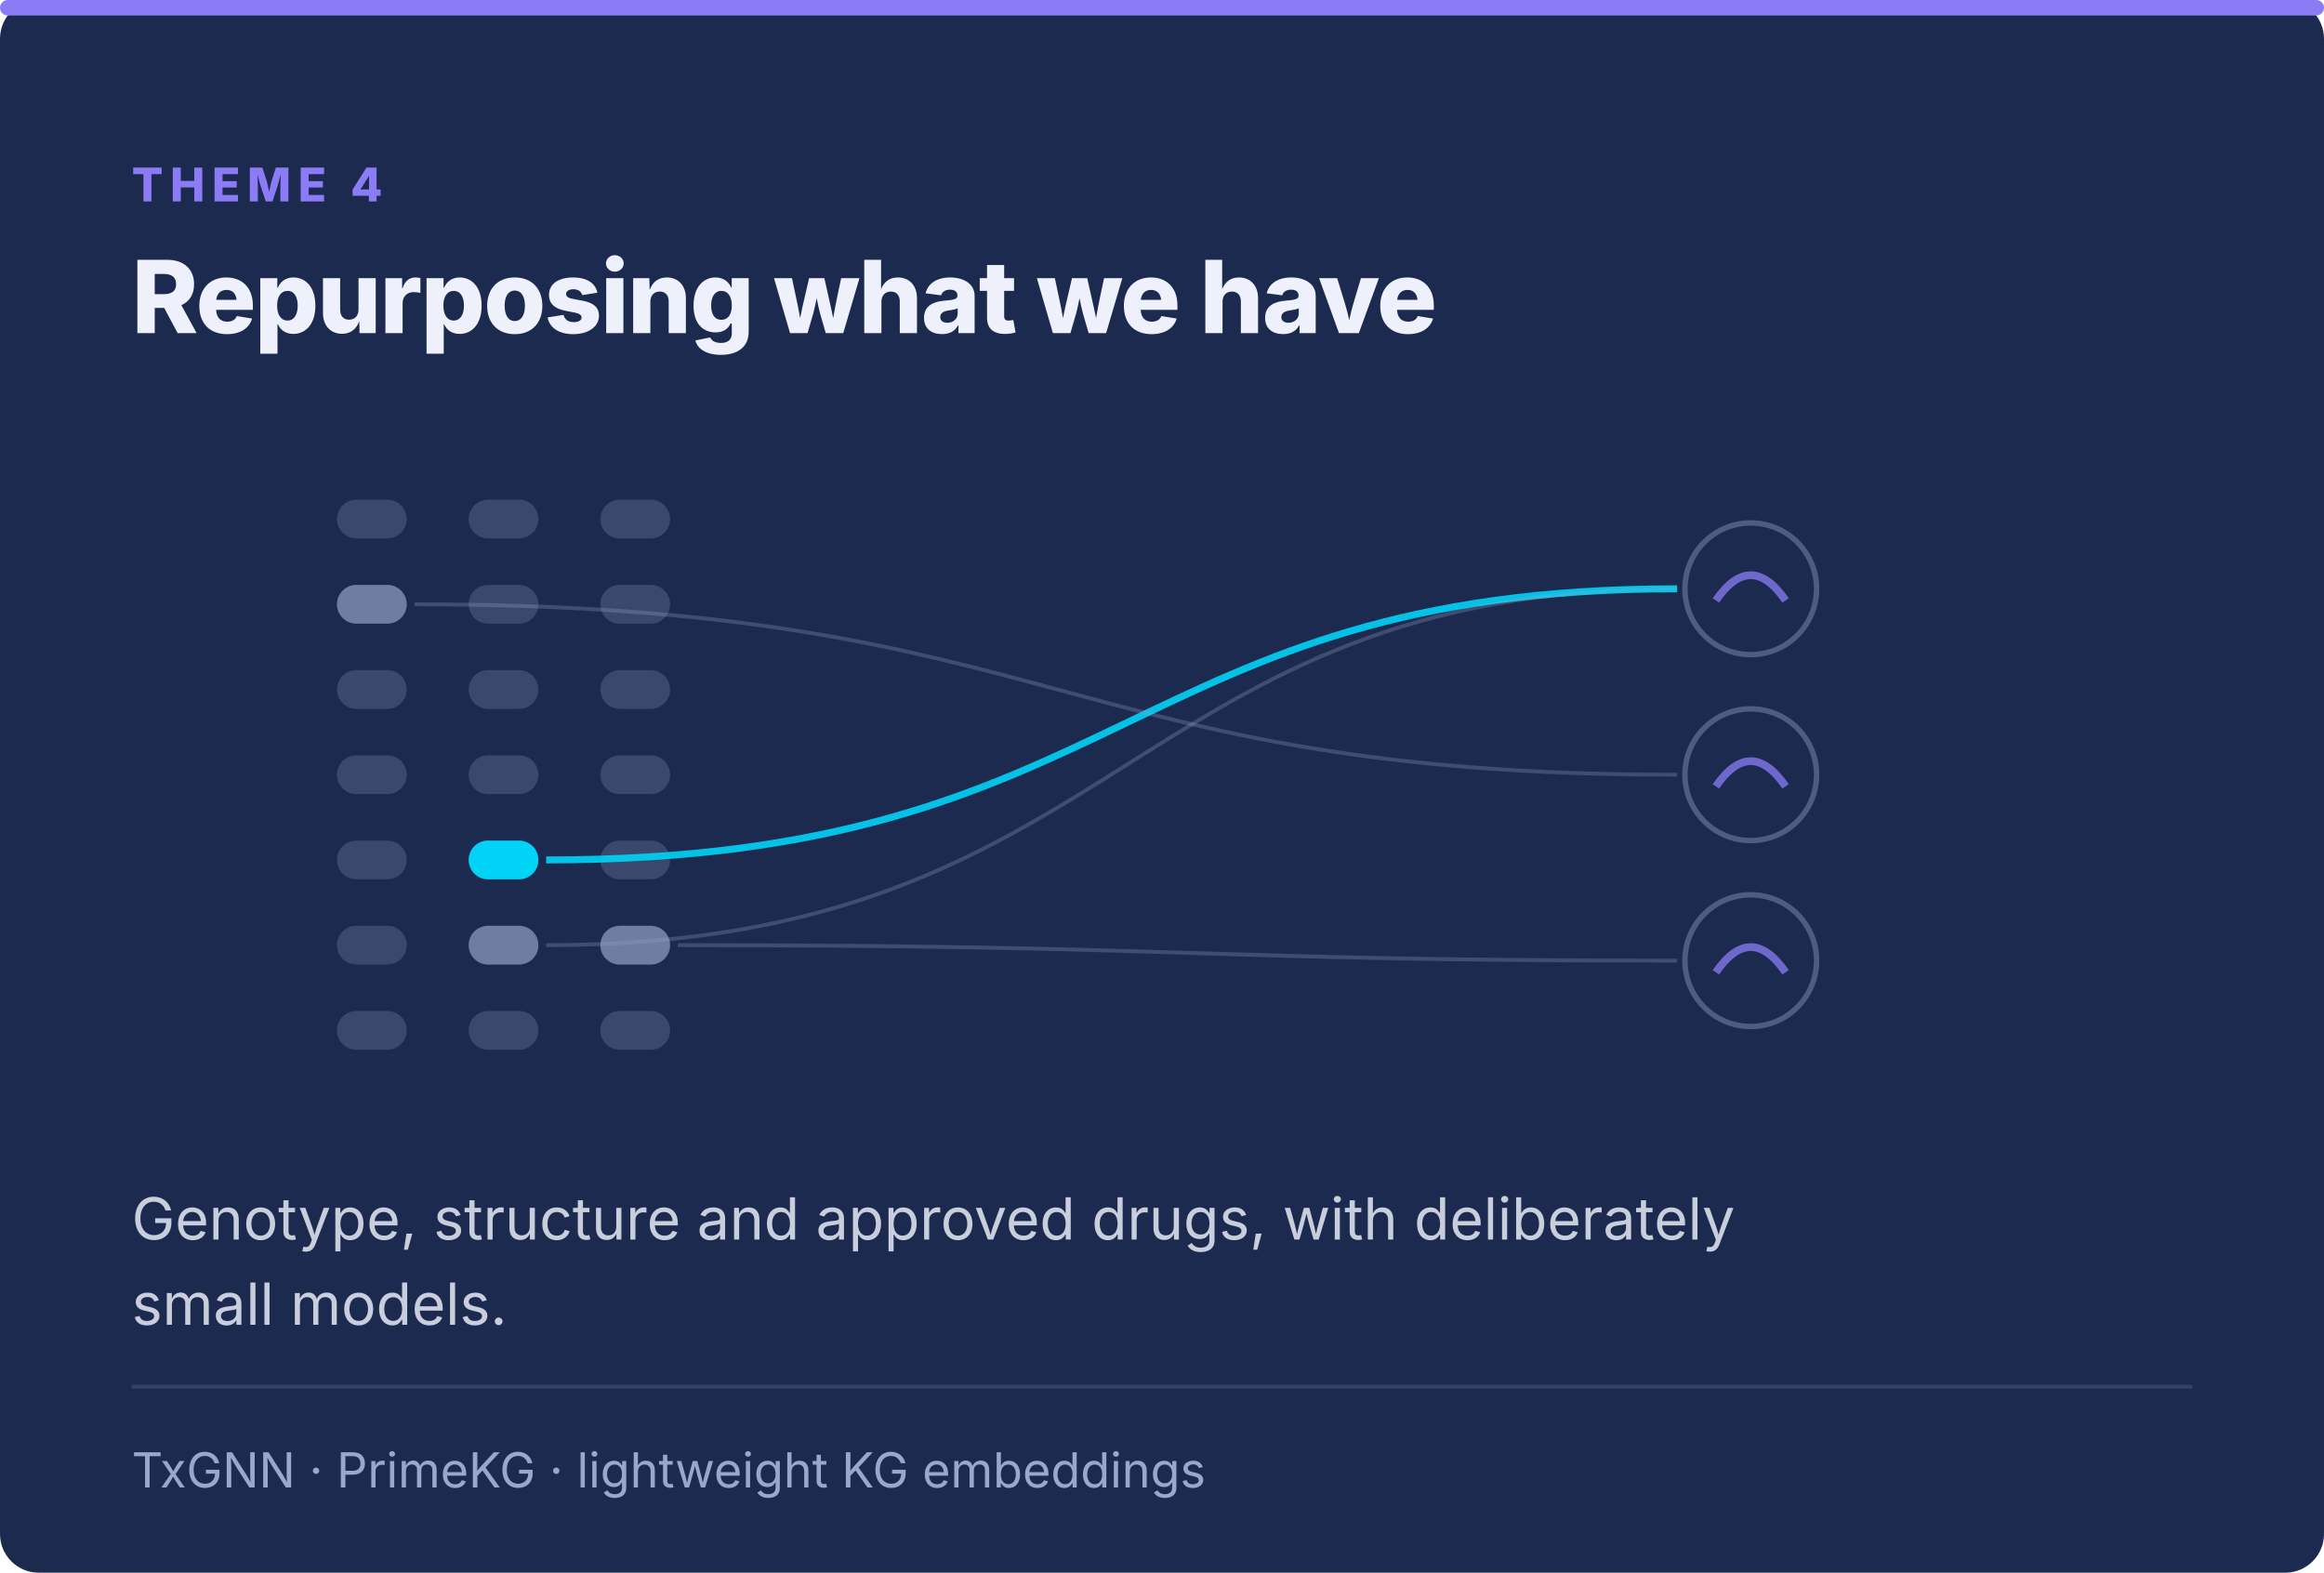
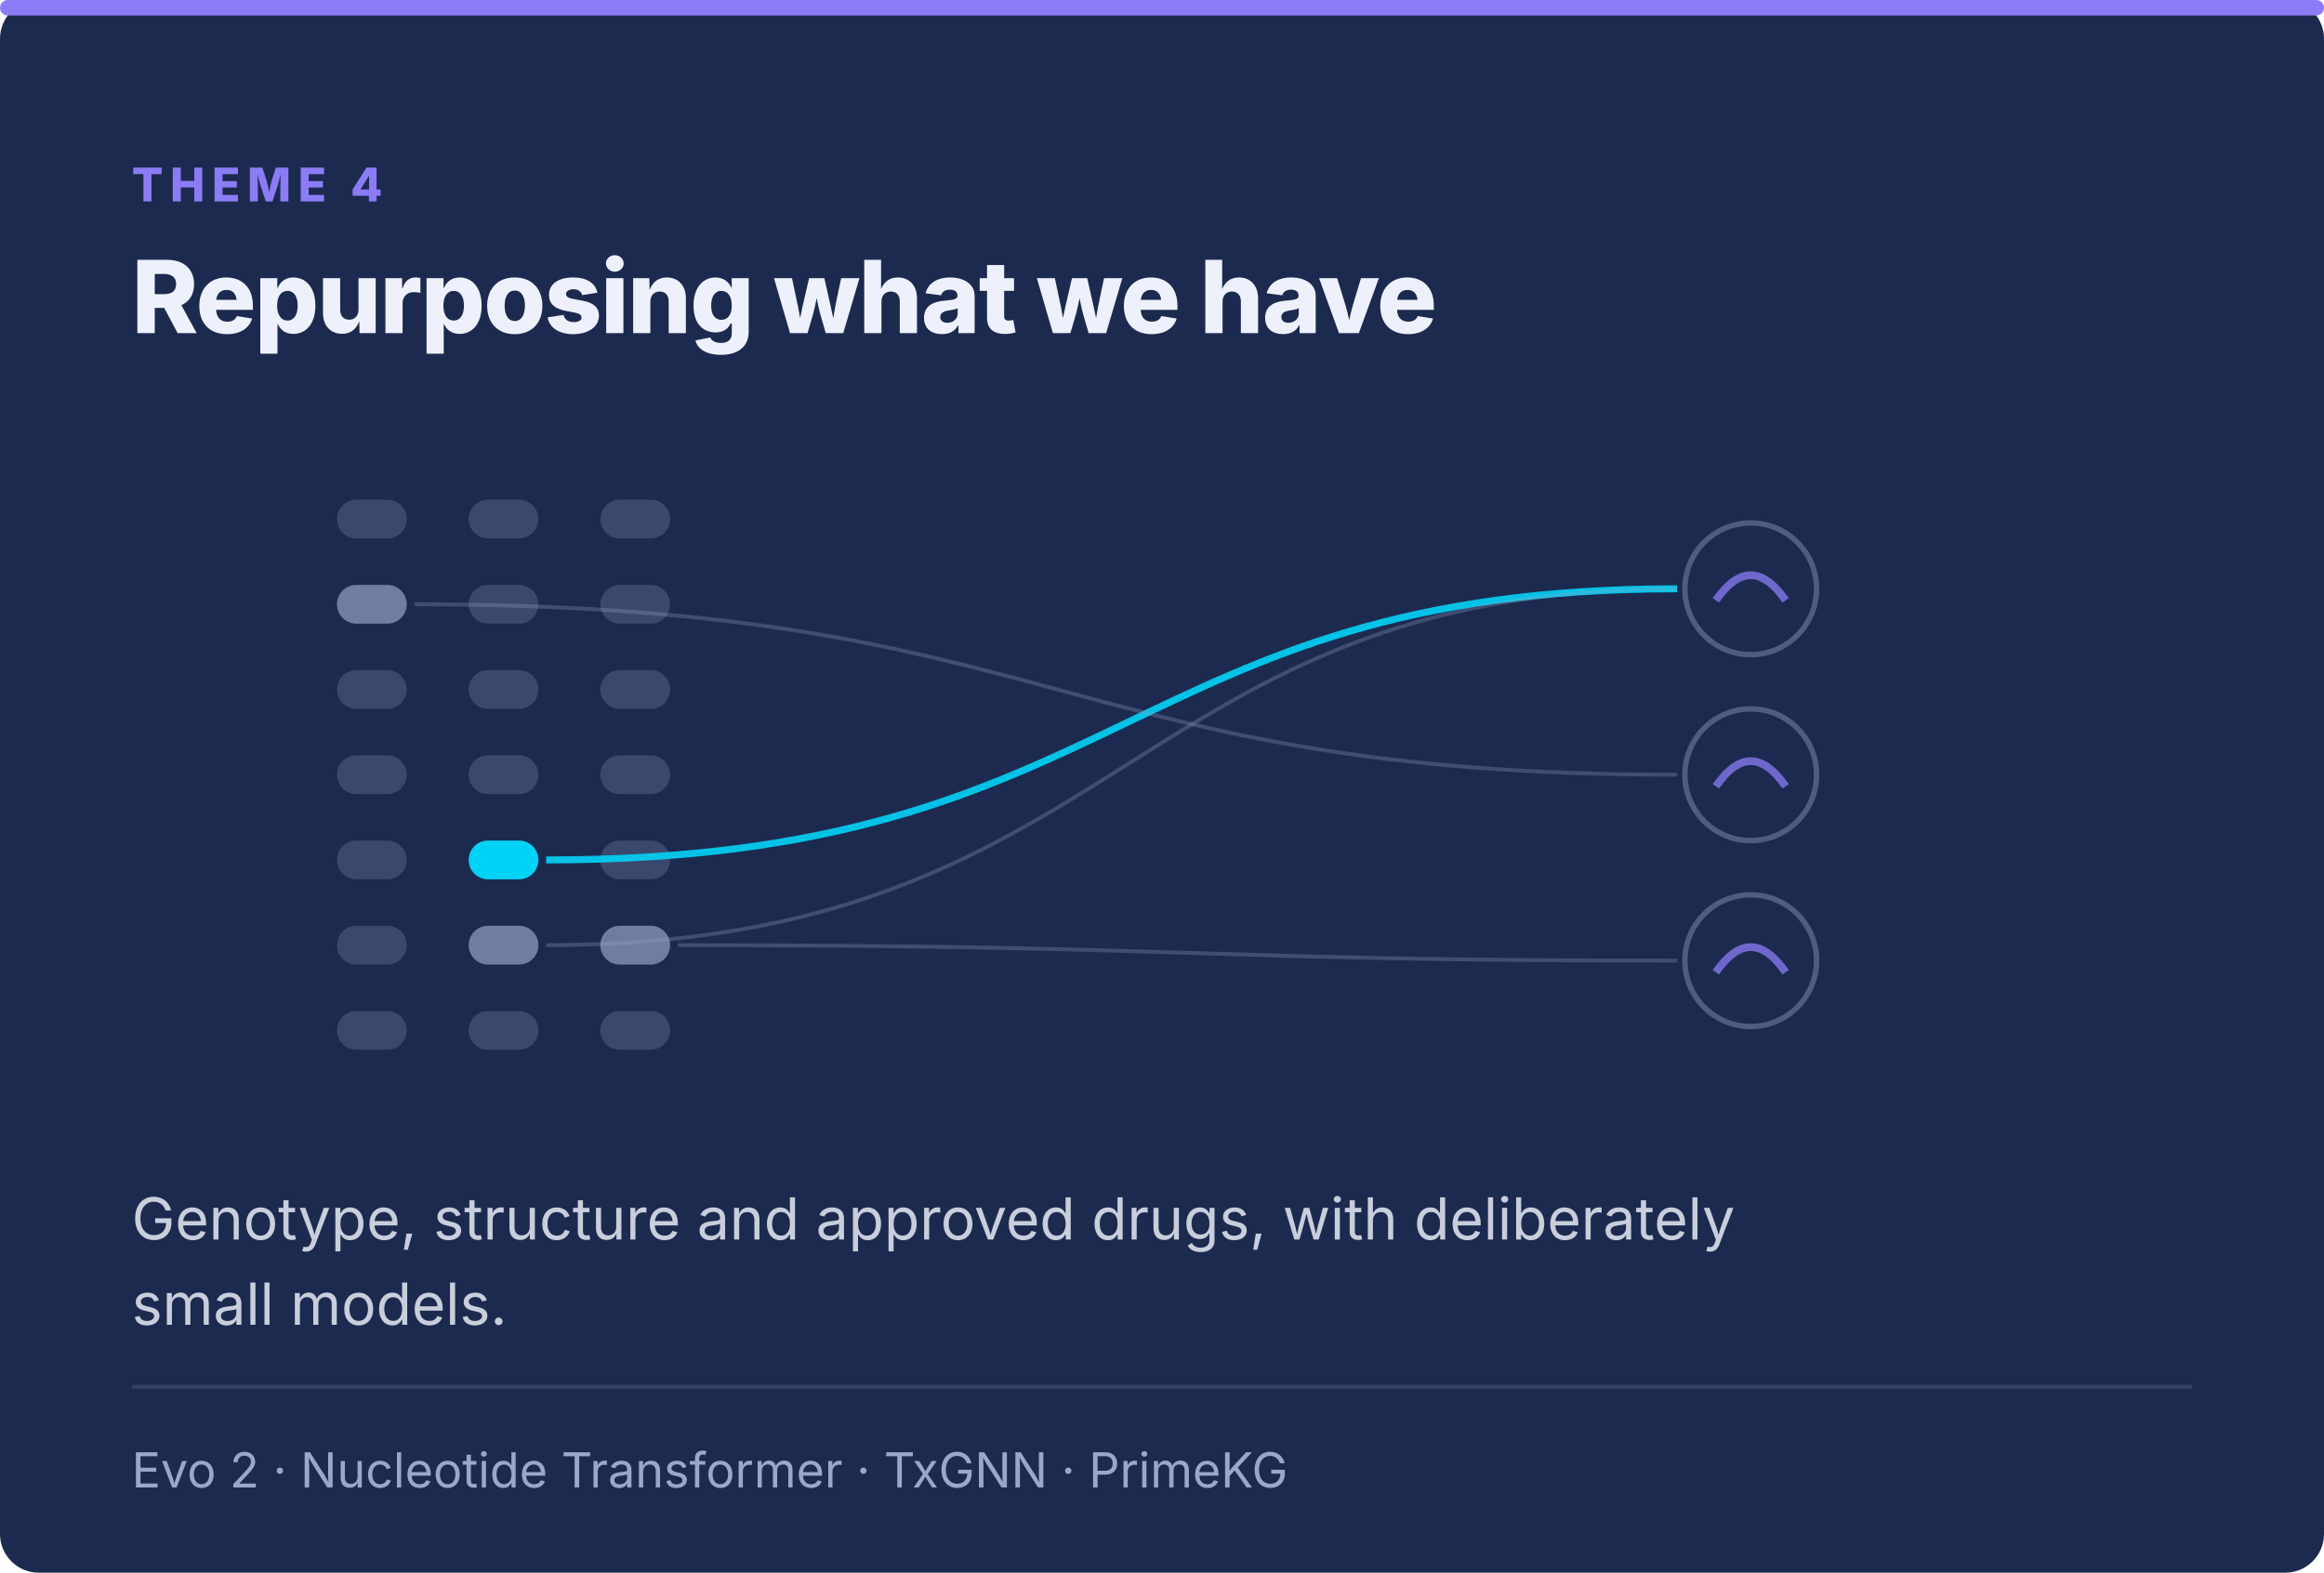
<svg xmlns="http://www.w3.org/2000/svg" viewBox="0 0 600 406" width="600" height="406" font-family="Inter,Helvetica Neue,Arial,sans-serif" role="img" aria-label="Theme 4, Repurposing what we have. Genotype, structure and approved drugs, with deliberately small models.">
  <rect width="600" height="406" rx="10" fill="#1D2A4F" />
  <rect width="600" height="4" rx="2" fill="#8B7CF6" />
  <clipPath id="a4">
    <rect x="1" y="112" width="598" height="176" />
  </clipPath>
  <g clip-path="url(#a4)">
    <rect x="87.0" y="129.0" width="18" height="10" rx="5" fill="#9AA7CD" opacity=".24" />
    <rect x="121.0" y="129.0" width="18" height="10" rx="5" fill="#9AA7CD" opacity=".24" />
    <rect x="155.0" y="129.0" width="18" height="10" rx="5" fill="#9AA7CD" opacity=".24" />
    <rect x="87.0" y="151.0" width="18" height="10" rx="5" fill="#9AA7CD" opacity=".24" />
    <rect x="121.0" y="151.0" width="18" height="10" rx="5" fill="#9AA7CD" opacity=".24" />
    <rect x="155.0" y="151.0" width="18" height="10" rx="5" fill="#9AA7CD" opacity=".24" />
    <rect x="87.0" y="173.0" width="18" height="10" rx="5" fill="#9AA7CD" opacity=".24" />
    <rect x="121.0" y="173.0" width="18" height="10" rx="5" fill="#9AA7CD" opacity=".24" />
    <rect x="155.0" y="173.0" width="18" height="10" rx="5" fill="#9AA7CD" opacity=".24" />
    <rect x="87.0" y="195.0" width="18" height="10" rx="5" fill="#9AA7CD" opacity=".24" />
    <rect x="121.0" y="195.0" width="18" height="10" rx="5" fill="#9AA7CD" opacity=".24" />
    <rect x="155.0" y="195.0" width="18" height="10" rx="5" fill="#9AA7CD" opacity=".24" />
    <rect x="87.0" y="217.0" width="18" height="10" rx="5" fill="#9AA7CD" opacity=".24" />
    <rect x="121.0" y="217.0" width="18" height="10" rx="5" fill="#9AA7CD" opacity=".24" />
    <rect x="155.0" y="217.0" width="18" height="10" rx="5" fill="#9AA7CD" opacity=".24" />
    <rect x="87.0" y="239.0" width="18" height="10" rx="5" fill="#9AA7CD" opacity=".24" />
    <rect x="121.0" y="239.0" width="18" height="10" rx="5" fill="#9AA7CD" opacity=".24" />
    <rect x="155.0" y="239.0" width="18" height="10" rx="5" fill="#9AA7CD" opacity=".24" />
    <rect x="87.0" y="261.0" width="18" height="10" rx="5" fill="#9AA7CD" opacity=".24" />
    <rect x="121.0" y="261.0" width="18" height="10" rx="5" fill="#9AA7CD" opacity=".24" />
    <rect x="155.0" y="261.0" width="18" height="10" rx="5" fill="#9AA7CD" opacity=".24" />
    <circle cx="452.0" cy="152" r="17" fill="none" stroke="#9AA7CD" stroke-width="1.4" opacity=".4" />
    <path d="M443.0 155 q9 -13 18 0" fill="none" stroke="#8B7CF6" stroke-width="2" opacity=".75" />
    <circle cx="452.0" cy="200" r="17" fill="none" stroke="#9AA7CD" stroke-width="1.4" opacity=".4" />
    <path d="M443.0 203 q9 -13 18 0" fill="none" stroke="#8B7CF6" stroke-width="2" opacity=".75" />
    <circle cx="452.0" cy="248" r="17" fill="none" stroke="#9AA7CD" stroke-width="1.4" opacity=".4" />
    <path d="M443.0 251 q9 -13 18 0" fill="none" stroke="#8B7CF6" stroke-width="2" opacity=".75" />
    <path d="M141.0 222.0 C291 222.0 291 152 433 152" fill="none" stroke="#00D3F6" stroke-width="1.8" opacity="0.9" />
    <rect x="121.0" y="217.0" width="18" height="10" rx="5" fill="#00D3F6" opacity="1" />
    <path d="M107.0 156.0 C274 156.0 274 200 433 200" fill="none" stroke="#9AA7CD" stroke-width="1" opacity="0.28" />
    <rect x="87.0" y="151.0" width="18" height="10" rx="5" fill="#9AA7CD" opacity="0.55" />
    <path d="M175.0 244.0 C308 244.0 308 248 433 248" fill="none" stroke="#9AA7CD" stroke-width="1" opacity="0.28" />
    <rect x="155.0" y="239.0" width="18" height="10" rx="5" fill="#9AA7CD" opacity="0.55" />
    <path d="M141.0 244.0 C291 244.0 291 152 433 152" fill="none" stroke="#9AA7CD" stroke-width="1" opacity="0.28" />
    <rect x="121.0" y="239.0" width="18" height="10" rx="5" fill="#9AA7CD" opacity="0.55" />
  </g>
  <text x="34" y="52" fill="#8B7CF6" font-size="12" font-weight="800" letter-spacing="1.8">THEME 4</text>
  <text x="34" y="86" fill="#EEF1FB" font-size="26" font-weight="800" letter-spacing="-.4">Repurposing what we have</text>
  <text x="34" y="320" fill="#EEF1FB" font-size="15" opacity=".82">Genotype, structure and approved drugs, with deliberately</text>
  <text x="34" y="342" fill="#EEF1FB" font-size="15" opacity=".82">small models.</text>
  <line x1="34" y1="358" x2="566" y2="358" stroke="#9AA7CD" opacity=".18" />
-   <text x="34" y="384" fill="#9AA7CD" font-size="12.5">TxGNN · PrimeKG · lightweight KG embeddings</text>
+   <text x="34" y="384" fill="#9AA7CD" font-size="12.5">Evo 2 · Nucleotide Transformer · TxGNN · PrimeKG</text>
</svg>
